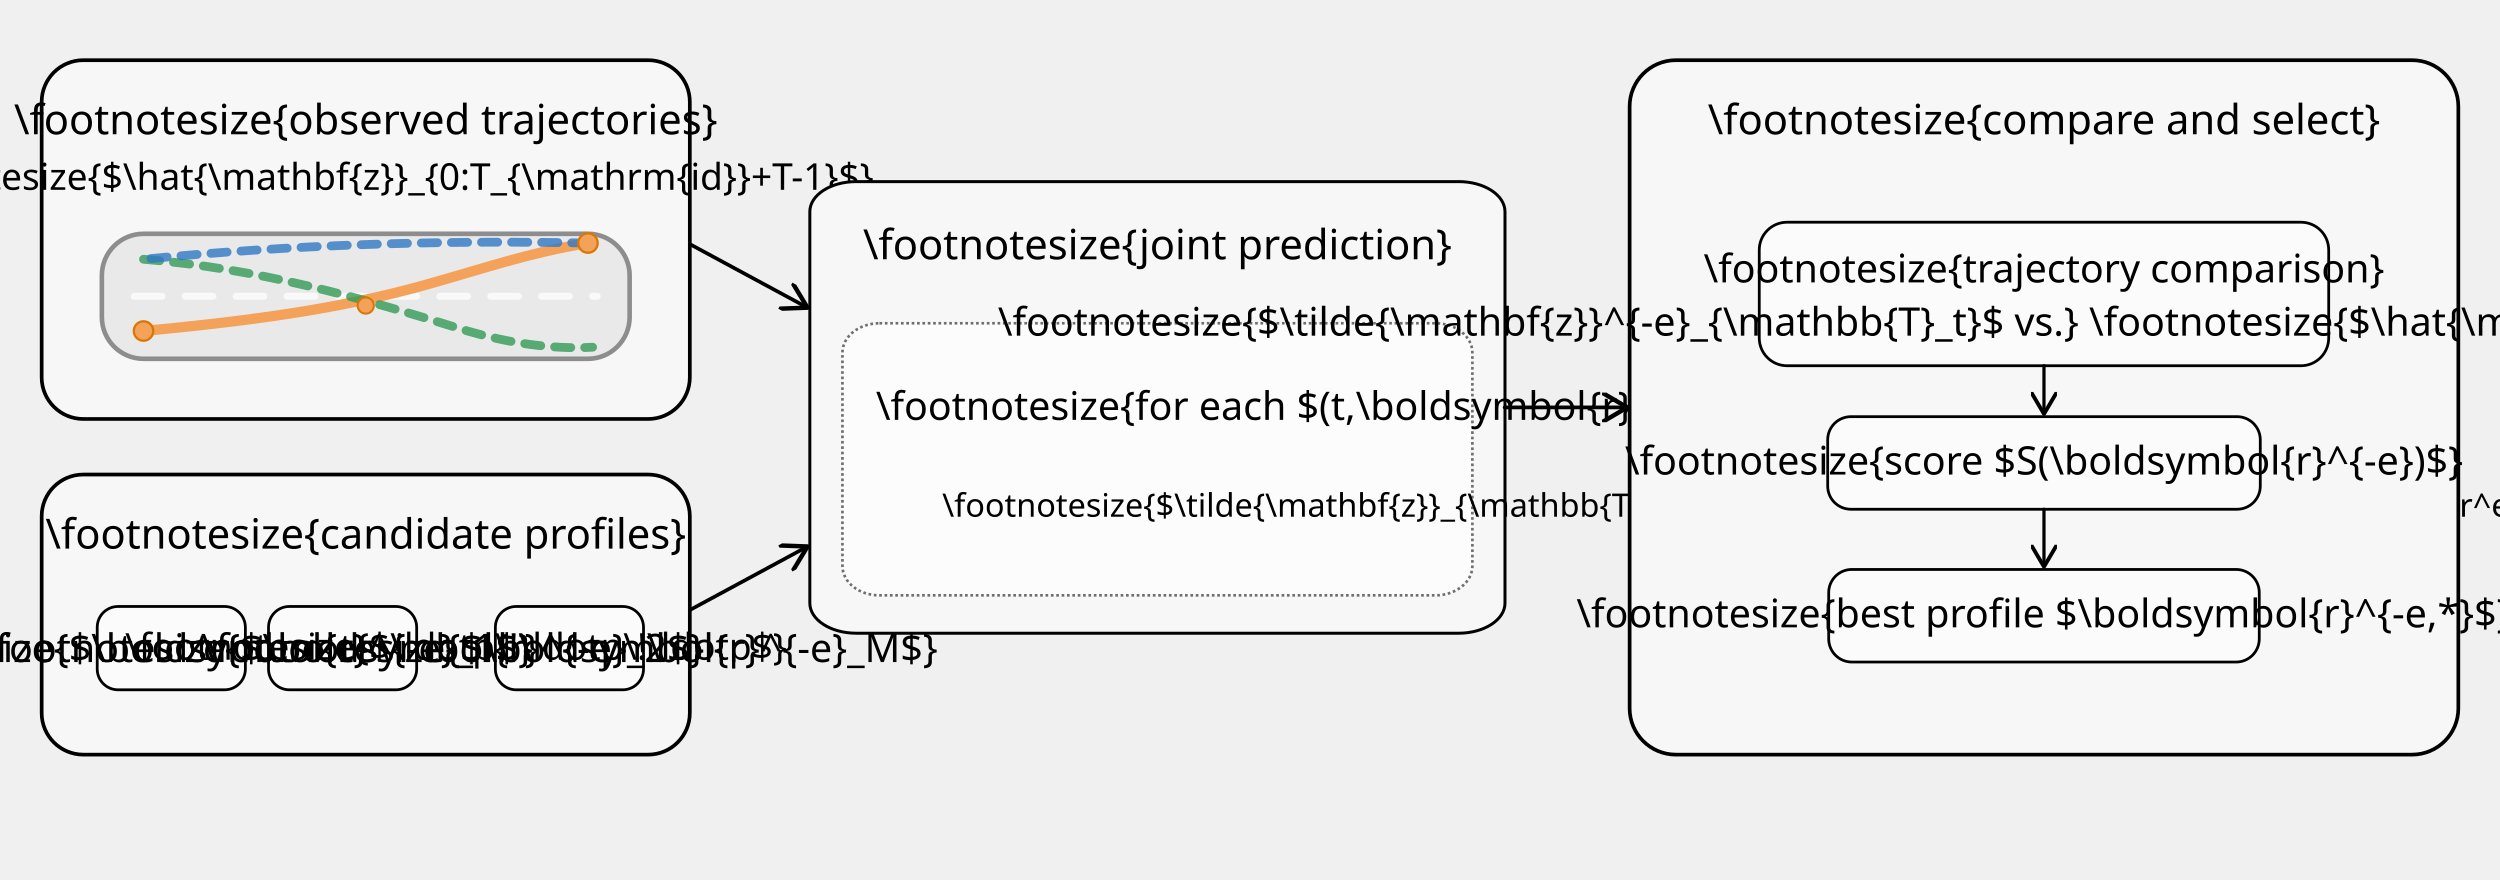
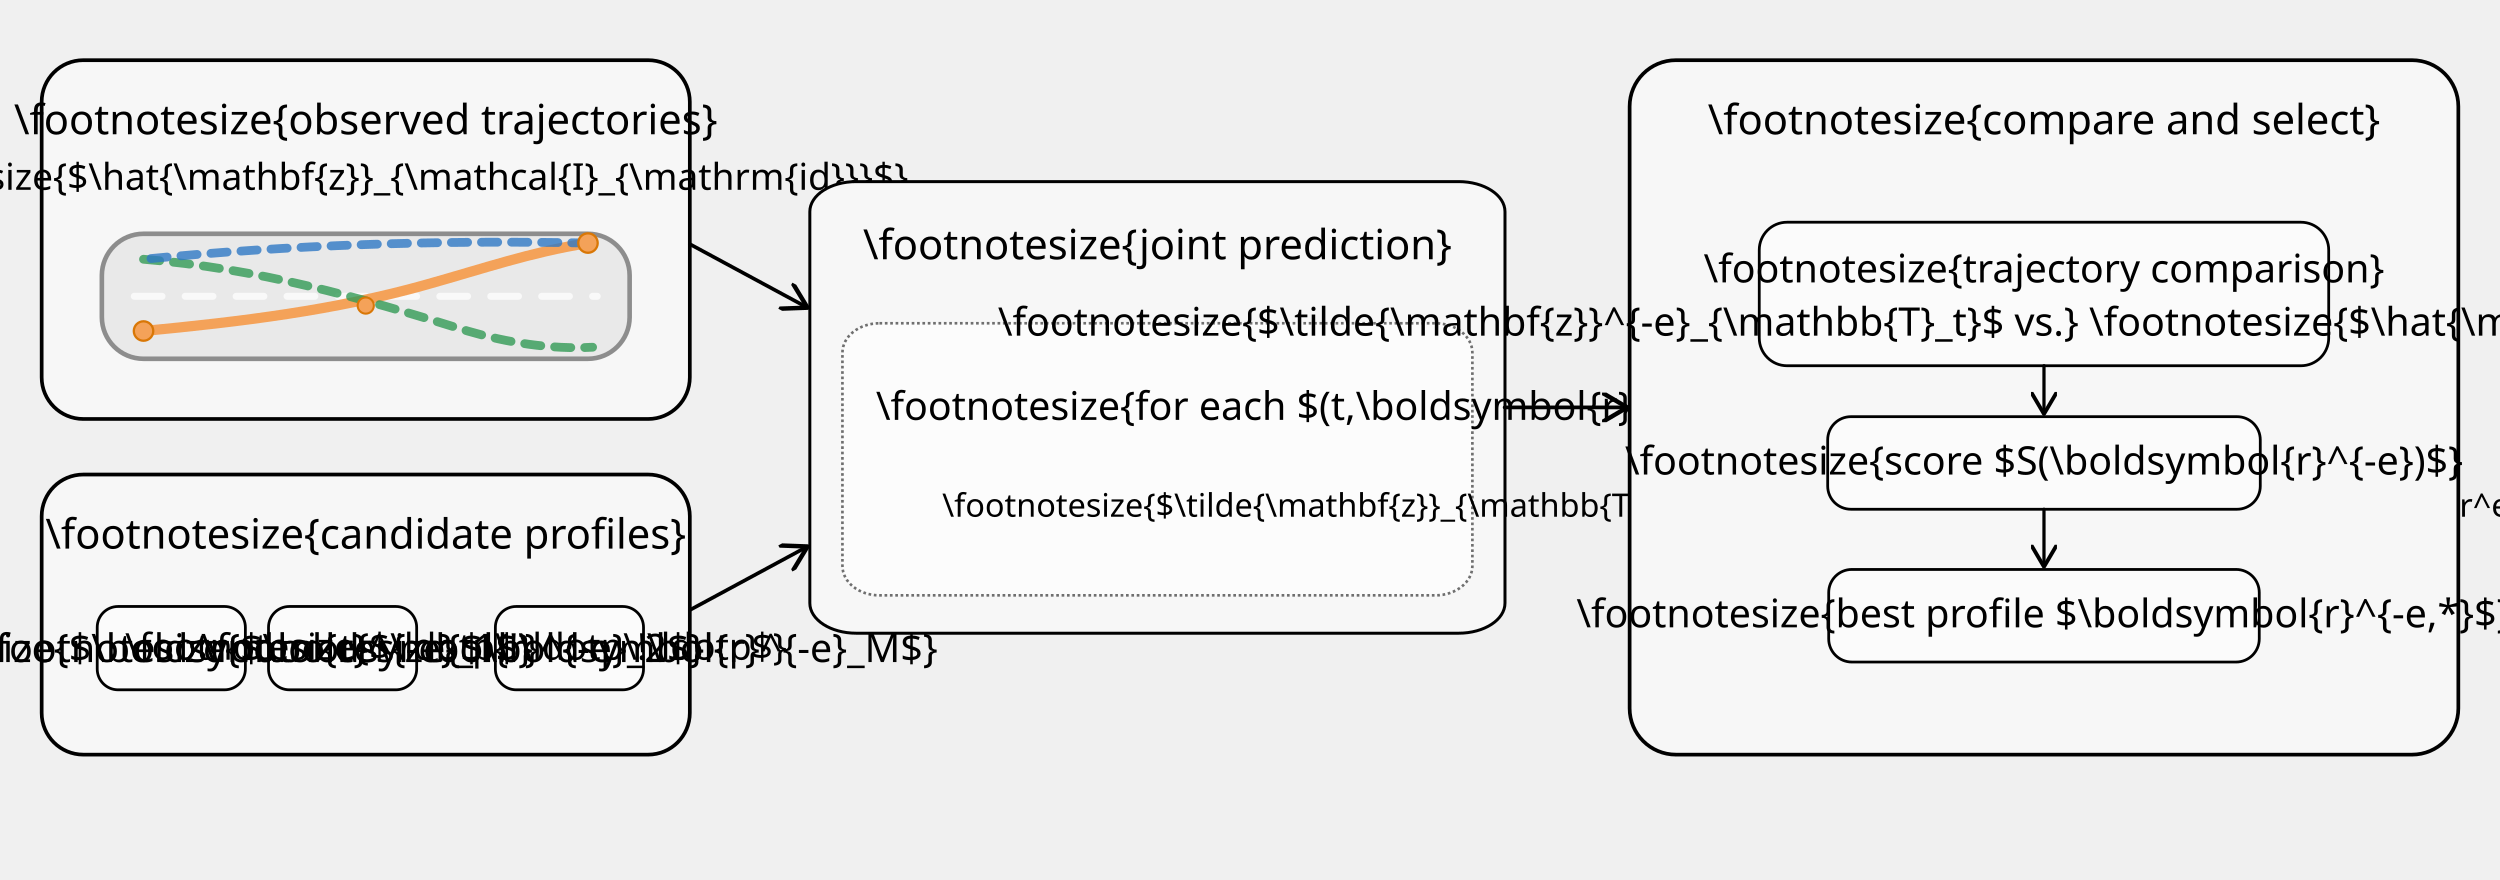
<svg xmlns="http://www.w3.org/2000/svg" width="1080" height="380" viewBox="0 0 1080 380" version="1.1" id="svg346">
  <defs id="defs260">
    <marker id="arrow" markerWidth="8" markerHeight="8" refX="6.2" refY="4" orient="auto" markerUnits="strokeWidth">
      <path d="M 0,0 6.8,4 0,8" style="fill:none;stroke:#000000;stroke-width:1.2;stroke-linecap:round;stroke-linejoin:round" id="path257" />
    </marker>
    <marker id="arrow-3" markerWidth="8" markerHeight="8" refX="6.2" refY="4" orient="auto" markerUnits="strokeWidth">
      <path d="M 0,0 6.8,4 0,8" style="fill:none;stroke:#000000;stroke-width:1.2;stroke-linecap:round;stroke-linejoin:round" id="path257-6" />
    </marker>
  </defs>
  <g id="observation-panel">
    <rect x="18" y="26" width="280" height="155" rx="18" ry="18" style="fill:#f7f7f7;stroke:#000000;stroke-width:1.6" id="rect262" />
    <text x="158" y="58" text-anchor="middle" style="font-family:Sans;font-size:18px" id="text264">\footnotesize{observed trajectories}</text>
-     <text x="158" y="82" text-anchor="middle" style="font-family:Sans;font-size:16px" id="text266">\footnotesize{$\hat{\mathbf{z}}_{0:T_{\mathrm{id}}+T-1}$}</text>
+     <text x="158" y="82" text-anchor="middle" style="font-family:Sans;font-size:16px" id="text266">\footnotesize{$\hat{\mathbf{z}}_{\mathcal{I}_{\mathrm{id}}}$}</text>
    <rect x="44" y="101" width="228" height="54" rx="18" ry="18" style="fill:#e9e9e9;stroke:#8d8d8d;stroke-width:2.0" id="rect268" />
    <line x1="58" y1="128" x2="258" y2="128" style="stroke:#f9f9f9;stroke-width:3;stroke-dasharray:12,10;stroke-linecap:round" id="line270" />
    <path d="M 62 143 C 104 139, 145 134, 184 123 C 209 116, 229 109, 254 105" style="fill:none;stroke:#f4a259;stroke-width:4.4;stroke-linecap:round" id="path272" />
    <path d="M 62 112 C 111 116, 154 128, 202 143 C 219 148, 238 151, 256 150" style="fill:none;stroke:#329a55;stroke-width:3.8;stroke-linecap:round;stroke-dasharray:7,6;stroke-opacity:0.8" id="path274" />
    <path d="m 254,105 c -65.58,-1.311 -127.651,0.727 -192,7" style="fill:none;stroke:#2f78c4;stroke-width:3.8;stroke-linecap:round;stroke-dasharray:7, 6;stroke-opacity:0.8" id="path276" />
    <circle cx="62" cy="143" r="4.2" style="fill:#f4a259;stroke:#d97706;stroke-width:1.0" id="circle278" />
    <circle cx="158" cy="132" r="3.5" style="fill:#f4a259;stroke:#d97706;stroke-width:0.9" id="circle280" />
    <circle cx="254" cy="105" r="4.2" style="fill:#f4a259;stroke:#d97706;stroke-width:1.0" id="circle282" />
  </g>
  <g id="candidate-panel">
    <rect x="18" y="205" width="280" height="121" rx="18" ry="18" style="fill:#f7f7f7;stroke:#000000;stroke-width:1.6" id="rect285" />
    <text x="158" y="237" text-anchor="middle" style="font-family:Sans;font-size:18px" id="text287">\footnotesize{candidate profiles}</text>
    <rect x="42" y="262" width="64" height="36" rx="9" ry="9" style="fill:#fbfbfb;stroke:#000000;stroke-width:1.2" id="rect289" />
    <rect x="116" y="262" width="64" height="36" rx="9" ry="9" style="fill:#fbfbfb;stroke:#000000;stroke-width:1.2" id="rect291" />
    <rect x="214" y="262" width="64" height="36" rx="9" ry="9" style="fill:#fbfbfb;stroke:#000000;stroke-width:1.2" id="rect293" />
    <text x="74" y="286" text-anchor="middle" style="font-family:Sans;font-size:17px" id="text295">\footnotesize{$\boldsymbol{r}^{-e}_1$}</text>
    <text x="148" y="286" text-anchor="middle" style="font-family:Sans;font-size:17px" id="text297">\footnotesize{$\boldsymbol{r}^{-e}_2$}</text>
    <text x="197" y="285" text-anchor="middle" style="font-family:Sans;font-size:16px" id="text299">\footnotesize{$\ldotp\!\ldotp\!\ldotp$}</text>
    <text x="246" y="286" text-anchor="middle" style="font-family:Sans;font-size:17px" id="text301">\footnotesize{$\boldsymbol{r}^{-e}_M$}</text>
  </g>
  <g id="solve-panel">
    <rect x="349.845" y="78.453" width="300.309" height="195.094" rx="20.021" ry="13.006" style="fill:#f7f7f7;stroke:#000000;stroke-width:1.291" id="rect304" />
    <text x="500" y="112" text-anchor="middle" style="font-size:18px;font-family:Sans" id="text306">\footnotesize{joint prediction}</text>
    <rect x="363.929" y="139.656" width="272.141" height="117.54" rx="16.008" ry="12.707" style="fill:#ffffff;fill-opacity:0.62;stroke:#6f6f6f;stroke-width:1.159;stroke-dasharray:1.159, 1.159;stroke-dashoffset:0" id="rect308" />
    <text x="378.38" y="181.391" style="font-size:17px;font-family:Sans" id="text310">\footnotesize{for each $(t,\boldsymbol{r}^{-e})$}</text>
    <text x="407" y="223.228" style="font-size:14px;font-family:Sans" id="text312">\footnotesize{$\tilde{\mathbf{z}}_{\mathbb{T}_t}=\mathbf{z}^{*}_{\mathbb{T}_t}(\hat{\mathbf{x}}_t;r^e,\boldsymbol{r}^{-e})$}</text>
    <text x="406.893" y="230" style="font-size:14px;font-family:Sans;display:none" id="text314">\footnotesize{$\tilde{\mathbf{z}}_{\mathbb{T}_t}$}</text>
  </g>
  <g id="score-panel" style="display:inline">
    <rect x="704" y="26" width="358" height="300" rx="20" ry="20" style="fill:#f7f7f7;stroke:#000000;stroke-width:1.6" id="rect317" />
    <text x="883" y="58" text-anchor="middle" style="font-size:18px;font-family:Sans" id="text319">\footnotesize{compare and select}</text>
    <rect x="760" y="96" width="246" height="62" rx="12" ry="12" style="fill:#fbfbfb;stroke:#000000;stroke-width:1.2" id="rect321" />
    <text x="883" y="122" text-anchor="middle" style="font-size:17px;font-family:Sans" id="text323">\footnotesize{trajectory comparison}</text>
    <text x="883" y="145" text-anchor="middle" style="font-size:17px;font-family:Sans" id="text325">\footnotesize{$\tilde{\mathbf{z}}^{-e}_{\mathbb{T}_t}$ vs.} \footnotesize{$\hat{\mathbf{z}}^{-e}_{\mathbb{T}_t}$}</text>
    <rect x="789.561" y="180.001" width="186.878" height="39.997" rx="10.047" ry="9.999" style="fill:#fbfbfb;stroke:#000000;stroke-width:1.203" id="rect327" />
    <text x="883" y="205" text-anchor="middle" style="font-size:17px;font-family:Sans" id="text329">\footnotesize{score $S(\boldsymbol{r}^{-e})$}</text>
    <rect x="790" y="246" width="186" height="40" rx="10" ry="10" style="fill:#fbfbfb;stroke:#000000;stroke-width:1.2" id="rect331" />
    <text x="883" y="271" text-anchor="middle" style="font-size:17px;font-family:Sans" id="text333">\footnotesize{best profile $\boldsymbol{r}^{-e,*}$}</text>
  </g>
  <path d="m 298,105.461 50,27" style="fill:none;stroke:#000000;stroke-width:1.6;stroke-linecap:round;marker-end:url(#arrow)" id="path336" />
  <path d="m 298,263.539 50,-27" style="fill:none;stroke:#000000;stroke-width:1.6;stroke-linecap:round;marker-end:url(#arrow-3)" id="path336-7" />
  <path d="M 650 176 L 702 176" style="fill:none;stroke:#000000;stroke-width:1.6;stroke-linecap:round;marker-end:url(#arrow)" id="path340" />
  <path d="M 883 158 L 883 178" style="fill:none;stroke:#000000;stroke-width:1.4;stroke-linecap:round;marker-end:url(#arrow)" id="path342" />
  <path d="M 883 220 L 883 244" style="fill:none;stroke:#000000;stroke-width:1.4;stroke-linecap:round;marker-end:url(#arrow)" id="path344" />
</svg>
